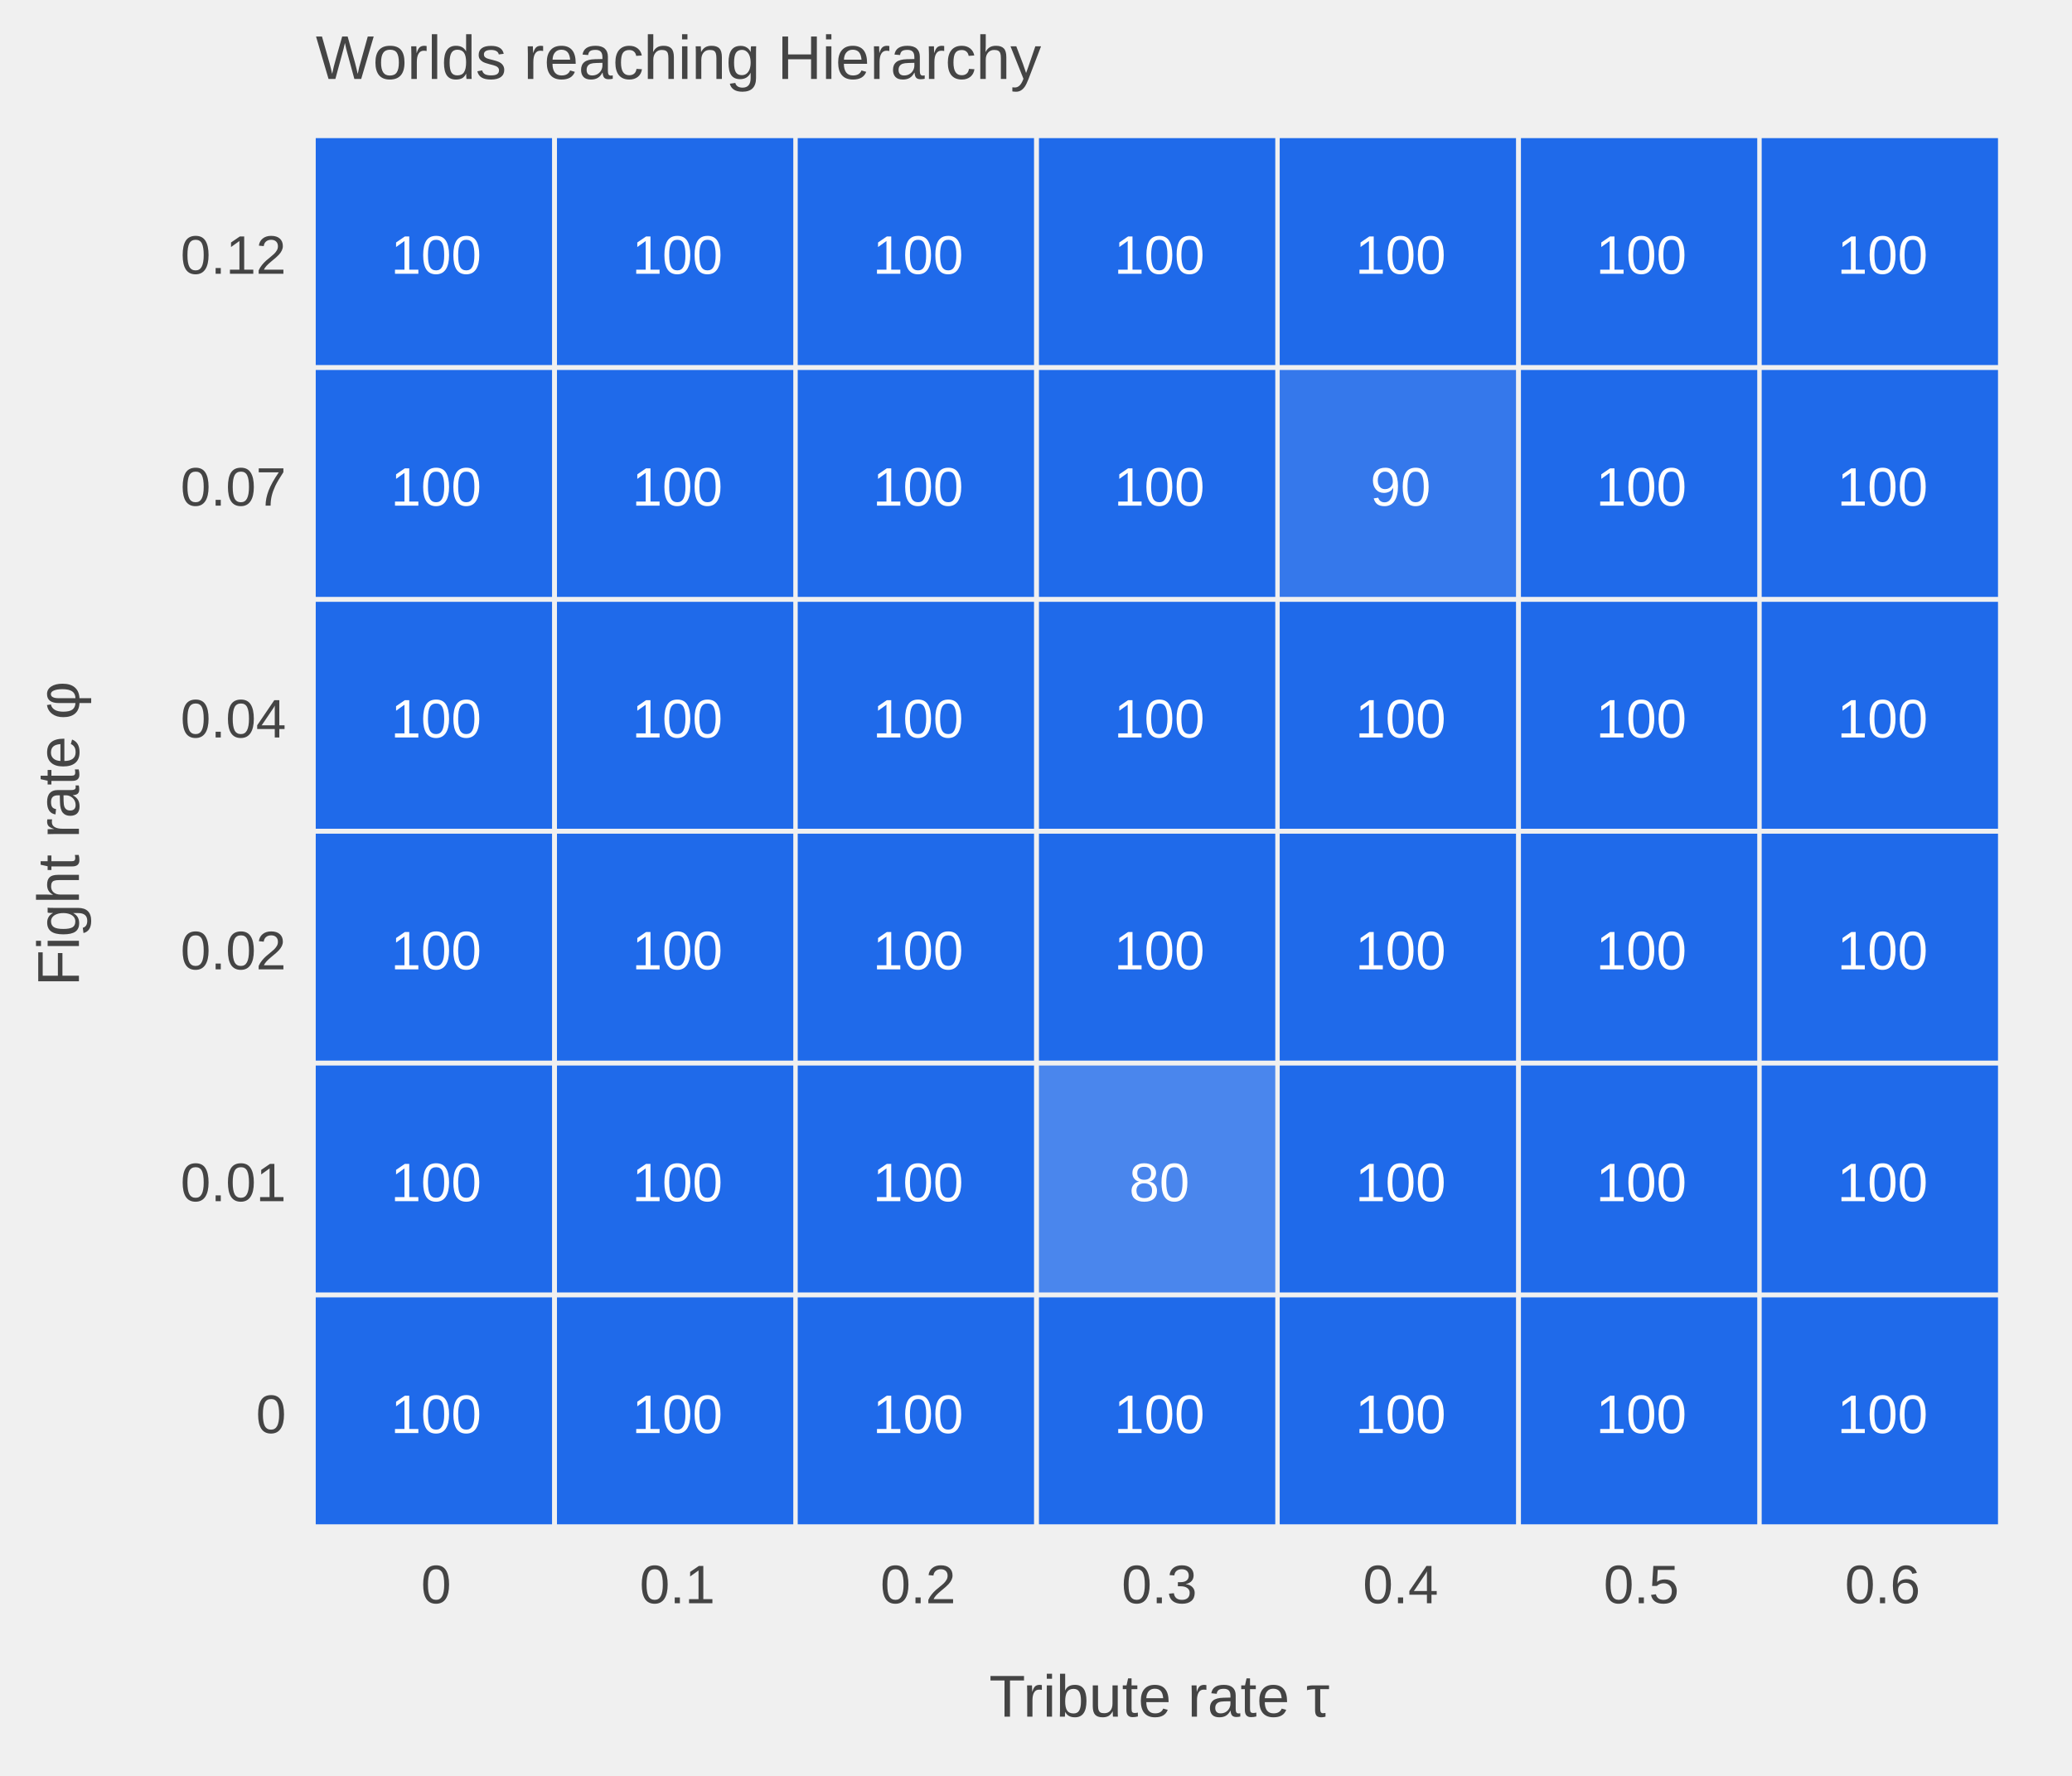
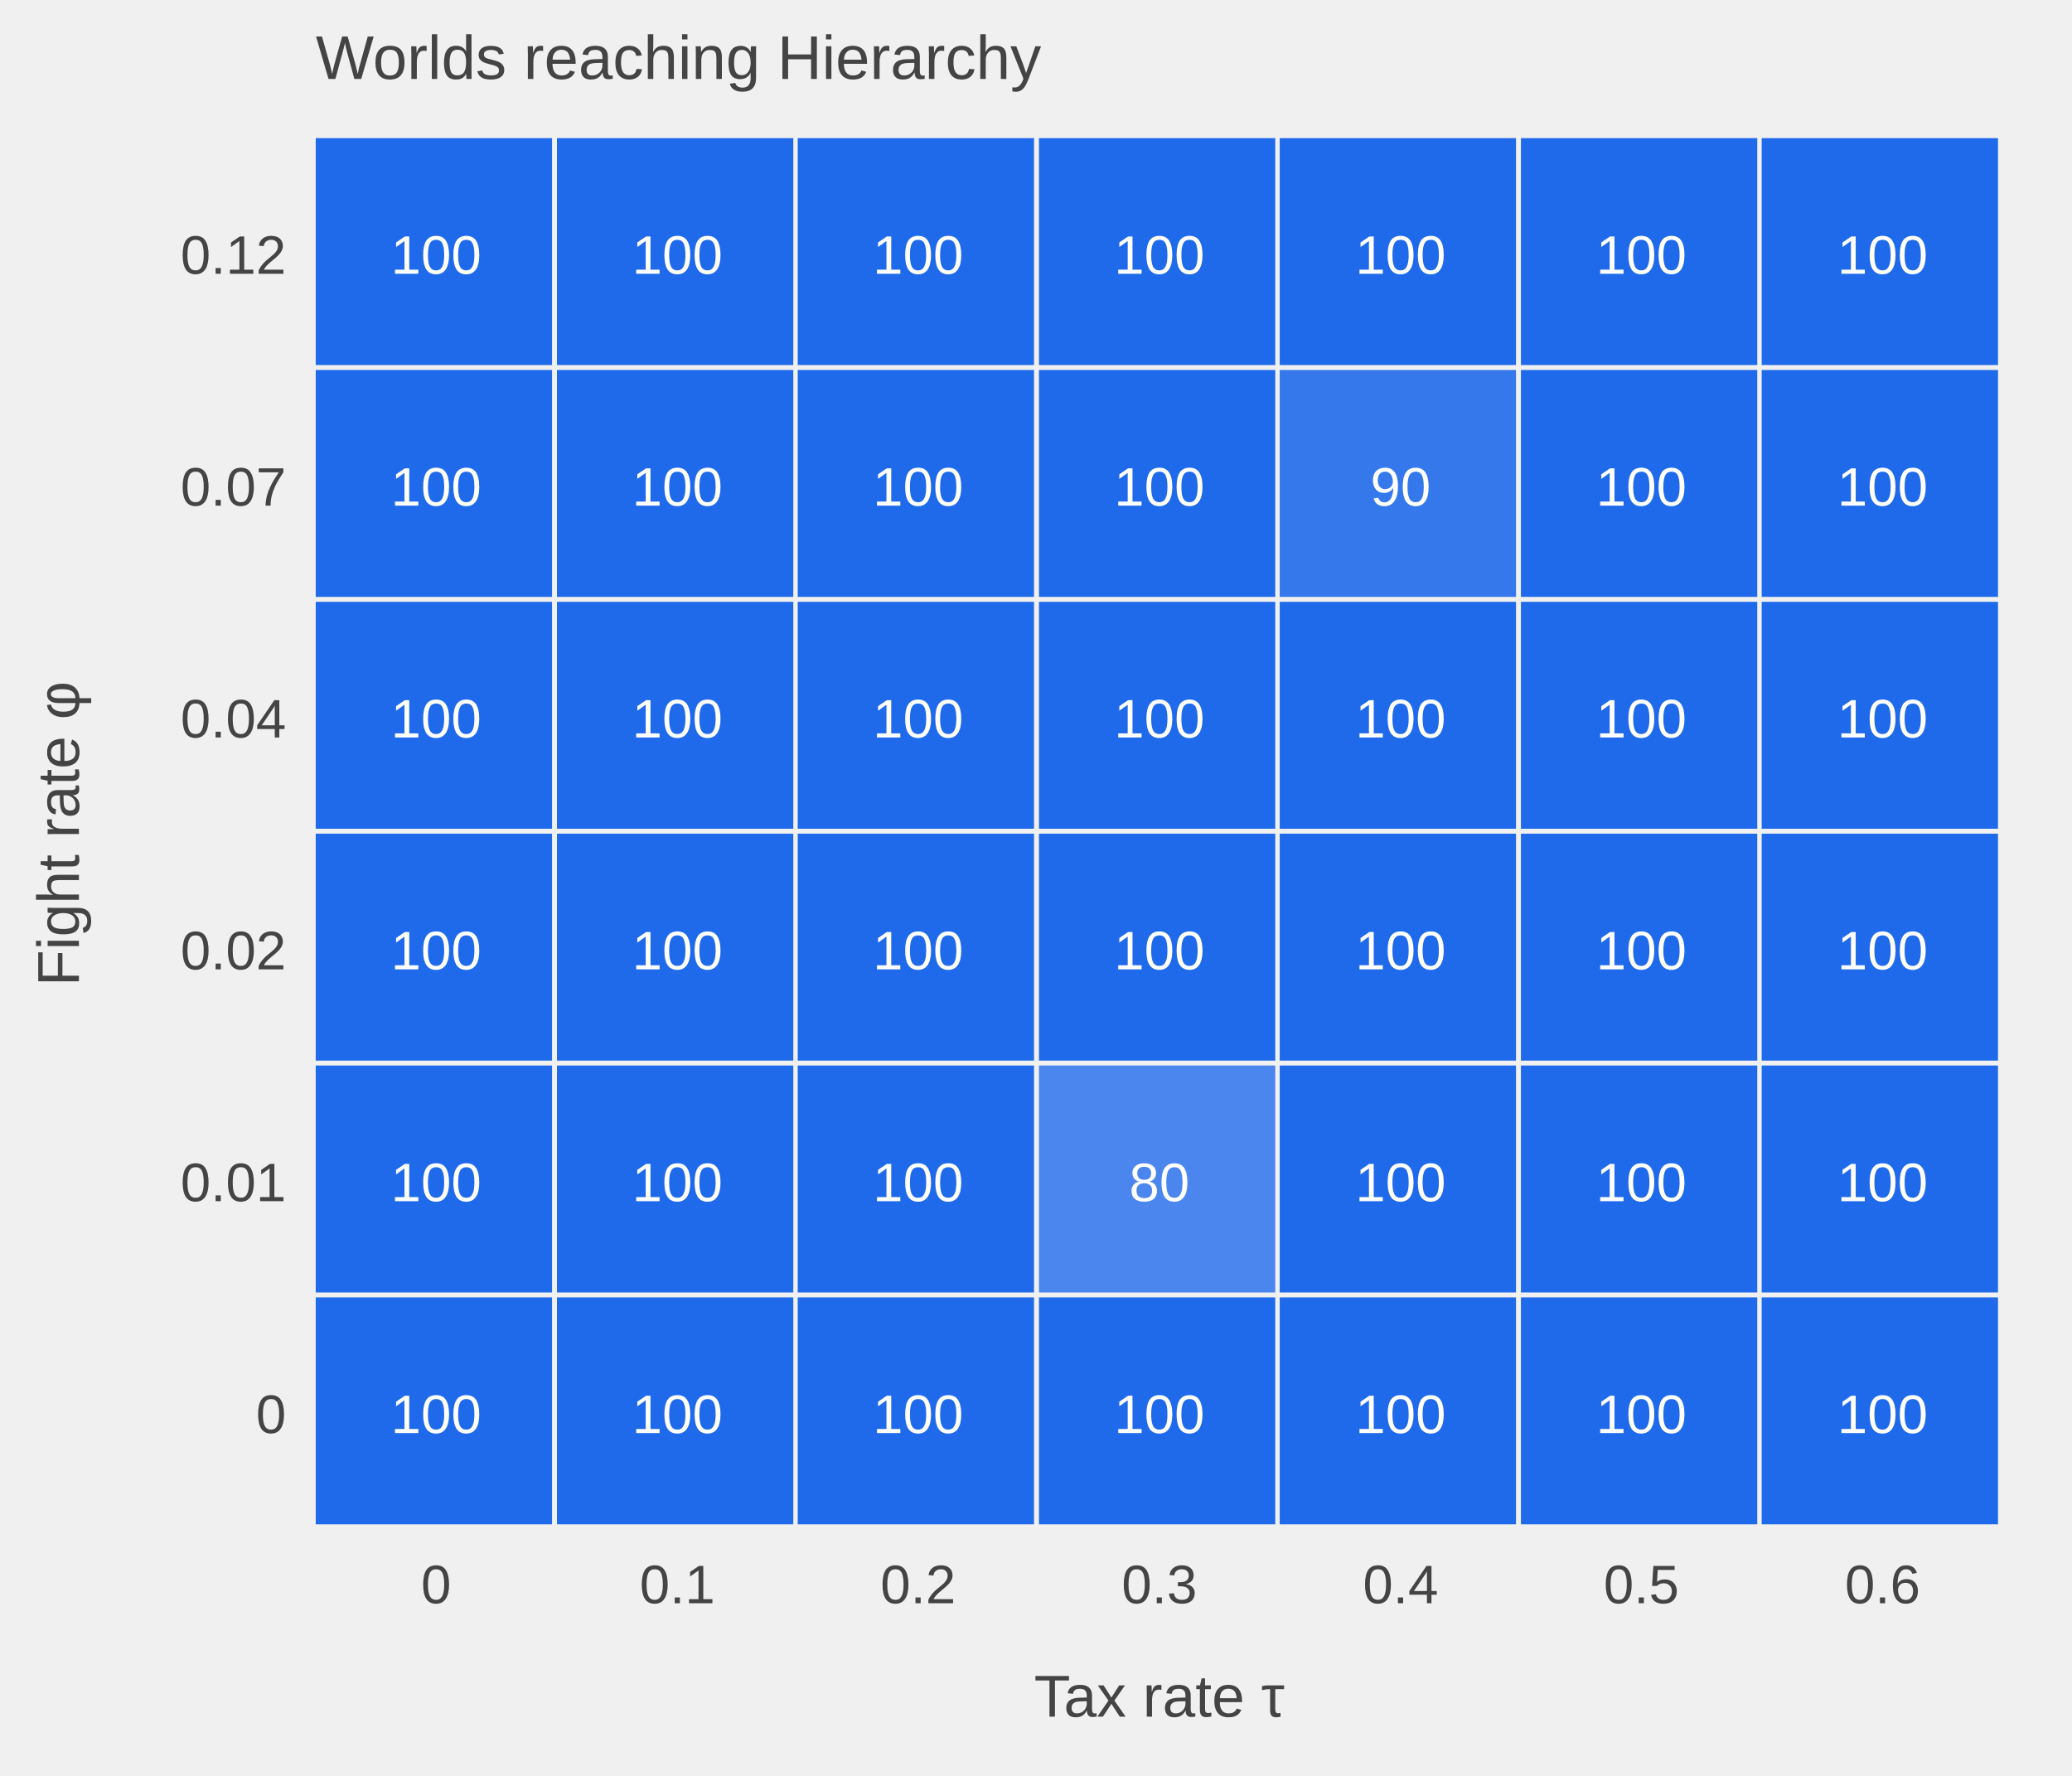
<svg xmlns="http://www.w3.org/2000/svg" viewBox="0 0 420 360" width="420" height="360" font-family="'IBM Plex Sans', 'Helvetica Neue', Arial, sans-serif" font-size="11" fill="#444444">
  <text x="64" y="16" font-size="12.5" font-weight="500">Worlds reaching Hierarchy</text>
  <rect x="64.0" y="263.0" width="47.9" height="46.0" fill="rgb(31,106,234)" />
  <text x="88.4" y="290.5" text-anchor="middle" fill="#FFFFFF">100</text>
  <rect x="112.9" y="263.0" width="47.9" height="46.0" fill="rgb(31,106,234)" />
  <text x="137.3" y="290.5" text-anchor="middle" fill="#FFFFFF">100</text>
  <rect x="161.7" y="263.0" width="47.9" height="46.0" fill="rgb(31,106,234)" />
  <text x="186.1" y="290.5" text-anchor="middle" fill="#FFFFFF">100</text>
  <rect x="210.6" y="263.0" width="47.9" height="46.0" fill="rgb(31,106,234)" />
  <text x="235.0" y="290.5" text-anchor="middle" fill="#FFFFFF">100</text>
  <rect x="259.4" y="263.0" width="47.9" height="46.0" fill="rgb(31,106,234)" />
  <text x="283.9" y="290.5" text-anchor="middle" fill="#FFFFFF">100</text>
  <rect x="308.3" y="263.0" width="47.9" height="46.0" fill="rgb(31,106,234)" />
  <text x="332.7" y="290.5" text-anchor="middle" fill="#FFFFFF">100</text>
  <rect x="357.1" y="263.0" width="47.9" height="46.0" fill="rgb(31,106,234)" />
  <text x="381.6" y="290.5" text-anchor="middle" fill="#FFFFFF">100</text>
  <rect x="64.0" y="216.0" width="47.9" height="46.0" fill="rgb(31,106,234)" />
  <text x="88.4" y="243.5" text-anchor="middle" fill="#FFFFFF">100</text>
  <rect x="112.9" y="216.0" width="47.9" height="46.0" fill="rgb(31,106,234)" />
  <text x="137.3" y="243.5" text-anchor="middle" fill="#FFFFFF">100</text>
  <rect x="161.7" y="216.0" width="47.9" height="46.0" fill="rgb(31,106,234)" />
  <text x="186.1" y="243.5" text-anchor="middle" fill="#FFFFFF">100</text>
  <rect x="210.6" y="216.0" width="47.9" height="46.0" fill="rgb(74,134,237)" />
  <text x="235.0" y="243.5" text-anchor="middle" fill="#FFFFFF">80</text>
  <rect x="259.4" y="216.0" width="47.9" height="46.0" fill="rgb(31,106,234)" />
  <text x="283.9" y="243.5" text-anchor="middle" fill="#FFFFFF">100</text>
  <rect x="308.3" y="216.0" width="47.9" height="46.0" fill="rgb(31,106,234)" />
  <text x="332.7" y="243.5" text-anchor="middle" fill="#FFFFFF">100</text>
  <rect x="357.1" y="216.0" width="47.9" height="46.0" fill="rgb(31,106,234)" />
  <text x="381.6" y="243.5" text-anchor="middle" fill="#FFFFFF">100</text>
  <rect x="64.0" y="169.0" width="47.9" height="46.0" fill="rgb(31,106,234)" />
  <text x="88.4" y="196.5" text-anchor="middle" fill="#FFFFFF">100</text>
  <rect x="112.9" y="169.0" width="47.9" height="46.0" fill="rgb(31,106,234)" />
  <text x="137.3" y="196.5" text-anchor="middle" fill="#FFFFFF">100</text>
  <rect x="161.7" y="169.0" width="47.9" height="46.0" fill="rgb(31,106,234)" />
  <text x="186.1" y="196.5" text-anchor="middle" fill="#FFFFFF">100</text>
  <rect x="210.6" y="169.0" width="47.9" height="46.0" fill="rgb(31,106,234)" />
  <text x="235.0" y="196.5" text-anchor="middle" fill="#FFFFFF">100</text>
  <rect x="259.4" y="169.0" width="47.9" height="46.0" fill="rgb(31,106,234)" />
  <text x="283.9" y="196.5" text-anchor="middle" fill="#FFFFFF">100</text>
  <rect x="308.3" y="169.0" width="47.9" height="46.0" fill="rgb(31,106,234)" />
  <text x="332.7" y="196.5" text-anchor="middle" fill="#FFFFFF">100</text>
  <rect x="357.1" y="169.0" width="47.9" height="46.0" fill="rgb(31,106,234)" />
  <text x="381.6" y="196.5" text-anchor="middle" fill="#FFFFFF">100</text>
  <rect x="64.0" y="122.0" width="47.9" height="46.0" fill="rgb(31,106,234)" />
  <text x="88.4" y="149.5" text-anchor="middle" fill="#FFFFFF">100</text>
  <rect x="112.9" y="122.0" width="47.9" height="46.0" fill="rgb(31,106,234)" />
  <text x="137.3" y="149.5" text-anchor="middle" fill="#FFFFFF">100</text>
  <rect x="161.7" y="122.0" width="47.9" height="46.0" fill="rgb(31,106,234)" />
  <text x="186.1" y="149.5" text-anchor="middle" fill="#FFFFFF">100</text>
  <rect x="210.6" y="122.0" width="47.9" height="46.0" fill="rgb(31,106,234)" />
  <text x="235.0" y="149.5" text-anchor="middle" fill="#FFFFFF">100</text>
  <rect x="259.4" y="122.0" width="47.9" height="46.0" fill="rgb(31,106,234)" />
  <text x="283.9" y="149.5" text-anchor="middle" fill="#FFFFFF">100</text>
  <rect x="308.3" y="122.0" width="47.9" height="46.0" fill="rgb(31,106,234)" />
  <text x="332.7" y="149.5" text-anchor="middle" fill="#FFFFFF">100</text>
  <rect x="357.1" y="122.0" width="47.9" height="46.0" fill="rgb(31,106,234)" />
  <text x="381.6" y="149.5" text-anchor="middle" fill="#FFFFFF">100</text>
  <rect x="64.0" y="75.0" width="47.9" height="46.0" fill="rgb(31,106,234)" />
  <text x="88.4" y="102.5" text-anchor="middle" fill="#FFFFFF">100</text>
  <rect x="112.9" y="75.0" width="47.9" height="46.0" fill="rgb(31,106,234)" />
  <text x="137.3" y="102.5" text-anchor="middle" fill="#FFFFFF">100</text>
  <rect x="161.7" y="75.0" width="47.9" height="46.0" fill="rgb(31,106,234)" />
  <text x="186.1" y="102.5" text-anchor="middle" fill="#FFFFFF">100</text>
  <rect x="210.6" y="75.0" width="47.9" height="46.0" fill="rgb(31,106,234)" />
  <text x="235.0" y="102.5" text-anchor="middle" fill="#FFFFFF">100</text>
  <rect x="259.4" y="75.0" width="47.9" height="46.0" fill="rgb(53,120,235)" />
  <text x="283.9" y="102.5" text-anchor="middle" fill="#FFFFFF">90</text>
  <rect x="308.3" y="75.0" width="47.9" height="46.0" fill="rgb(31,106,234)" />
  <text x="332.7" y="102.5" text-anchor="middle" fill="#FFFFFF">100</text>
  <rect x="357.1" y="75.0" width="47.9" height="46.0" fill="rgb(31,106,234)" />
  <text x="381.6" y="102.5" text-anchor="middle" fill="#FFFFFF">100</text>
  <rect x="64.0" y="28.0" width="47.9" height="46.0" fill="rgb(31,106,234)" />
  <text x="88.4" y="55.5" text-anchor="middle" fill="#FFFFFF">100</text>
  <rect x="112.9" y="28.0" width="47.9" height="46.0" fill="rgb(31,106,234)" />
  <text x="137.3" y="55.5" text-anchor="middle" fill="#FFFFFF">100</text>
  <rect x="161.7" y="28.0" width="47.9" height="46.0" fill="rgb(31,106,234)" />
  <text x="186.1" y="55.5" text-anchor="middle" fill="#FFFFFF">100</text>
  <rect x="210.6" y="28.0" width="47.9" height="46.0" fill="rgb(31,106,234)" />
  <text x="235.0" y="55.5" text-anchor="middle" fill="#FFFFFF">100</text>
  <rect x="259.4" y="28.0" width="47.9" height="46.0" fill="rgb(31,106,234)" />
  <text x="283.9" y="55.5" text-anchor="middle" fill="#FFFFFF">100</text>
  <rect x="308.3" y="28.0" width="47.9" height="46.0" fill="rgb(31,106,234)" />
  <text x="332.7" y="55.5" text-anchor="middle" fill="#FFFFFF">100</text>
  <rect x="357.1" y="28.0" width="47.9" height="46.0" fill="rgb(31,106,234)" />
  <text x="381.6" y="55.5" text-anchor="middle" fill="#FFFFFF">100</text>
  <text x="88.4" y="325" text-anchor="middle">0</text>
  <text x="137.3" y="325" text-anchor="middle">0.1</text>
  <text x="186.1" y="325" text-anchor="middle">0.2</text>
  <text x="235.0" y="325" text-anchor="middle">0.3</text>
  <text x="283.9" y="325" text-anchor="middle">0.4</text>
  <text x="332.7" y="325" text-anchor="middle">0.5</text>
  <text x="381.6" y="325" text-anchor="middle">0.6</text>
  <text x="58" y="290.5" text-anchor="end">0</text>
  <text x="58" y="243.5" text-anchor="end">0.01</text>
  <text x="58" y="196.5" text-anchor="end">0.02</text>
  <text x="58" y="149.5" text-anchor="end">0.04</text>
  <text x="58" y="102.5" text-anchor="end">0.07</text>
  <text x="58" y="55.5" text-anchor="end">0.12</text>
-   <text x="235" y="348" text-anchor="middle" font-size="12">Tribute rate τ</text>
+   <text x="235" y="348" text-anchor="middle" font-size="12">Tax rate τ</text>
  <text transform="translate(16 169) rotate(-90)" text-anchor="middle" font-size="12">Fight rate φ</text>
</svg>
